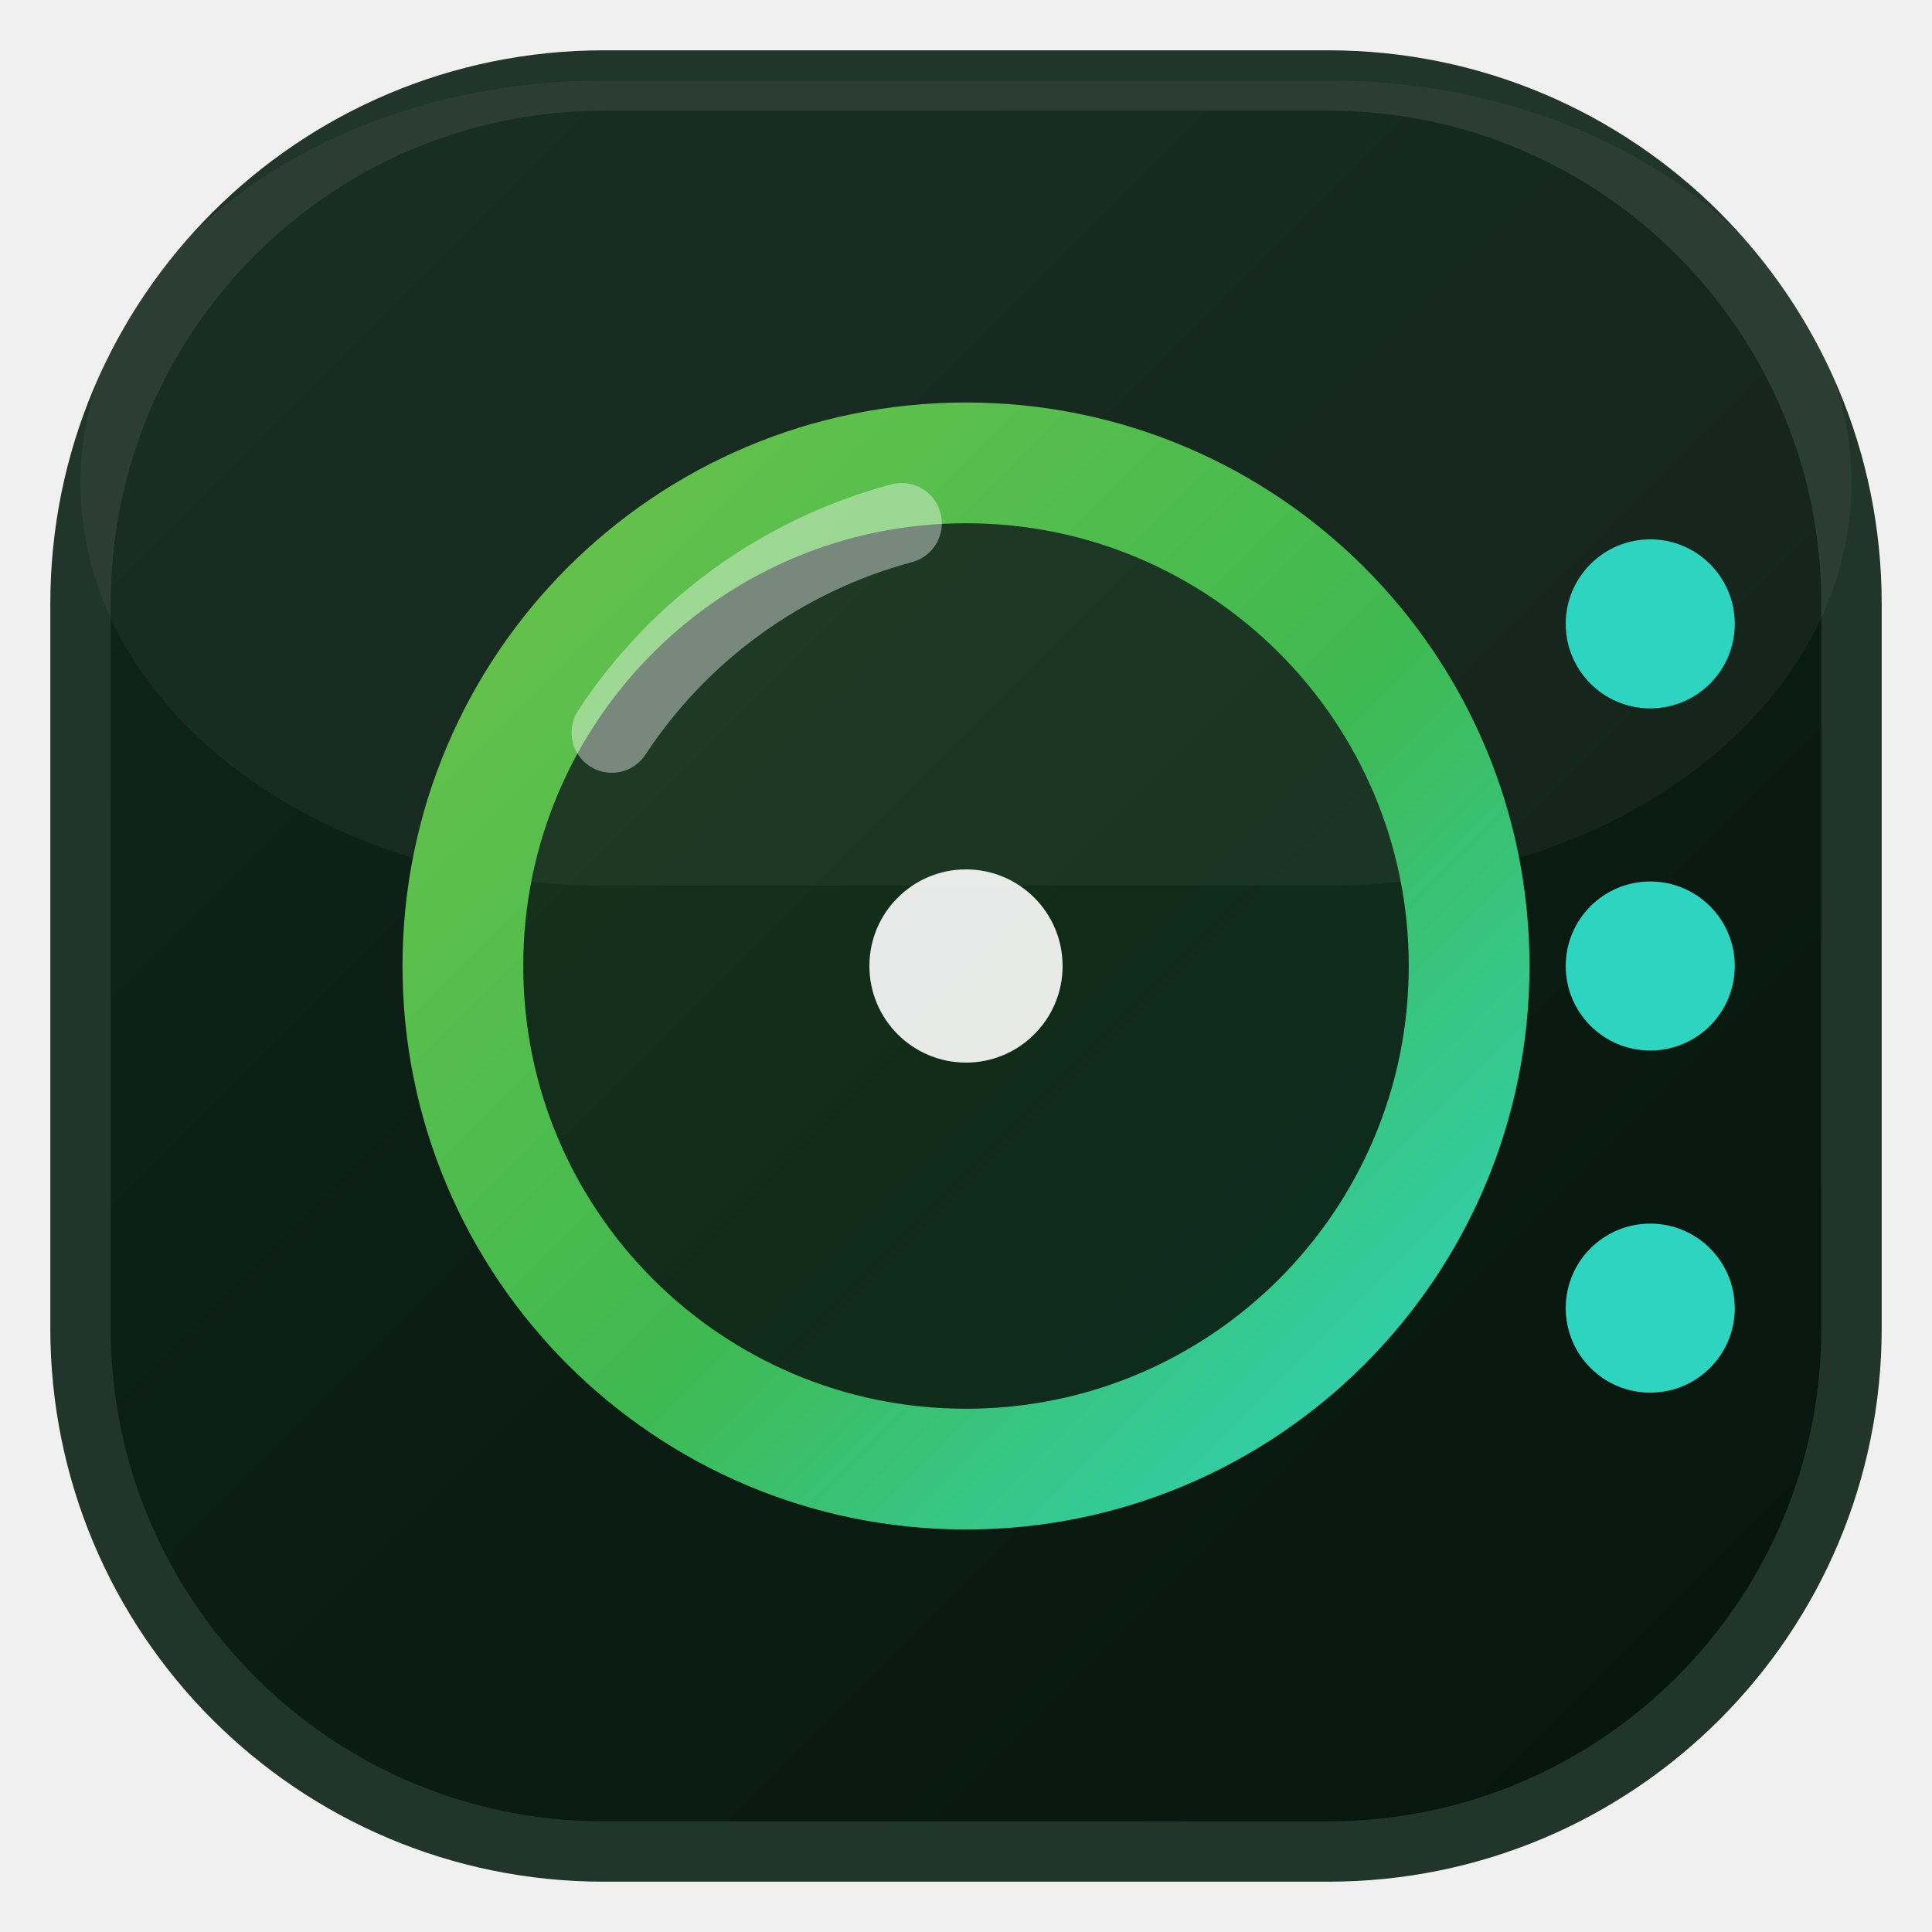
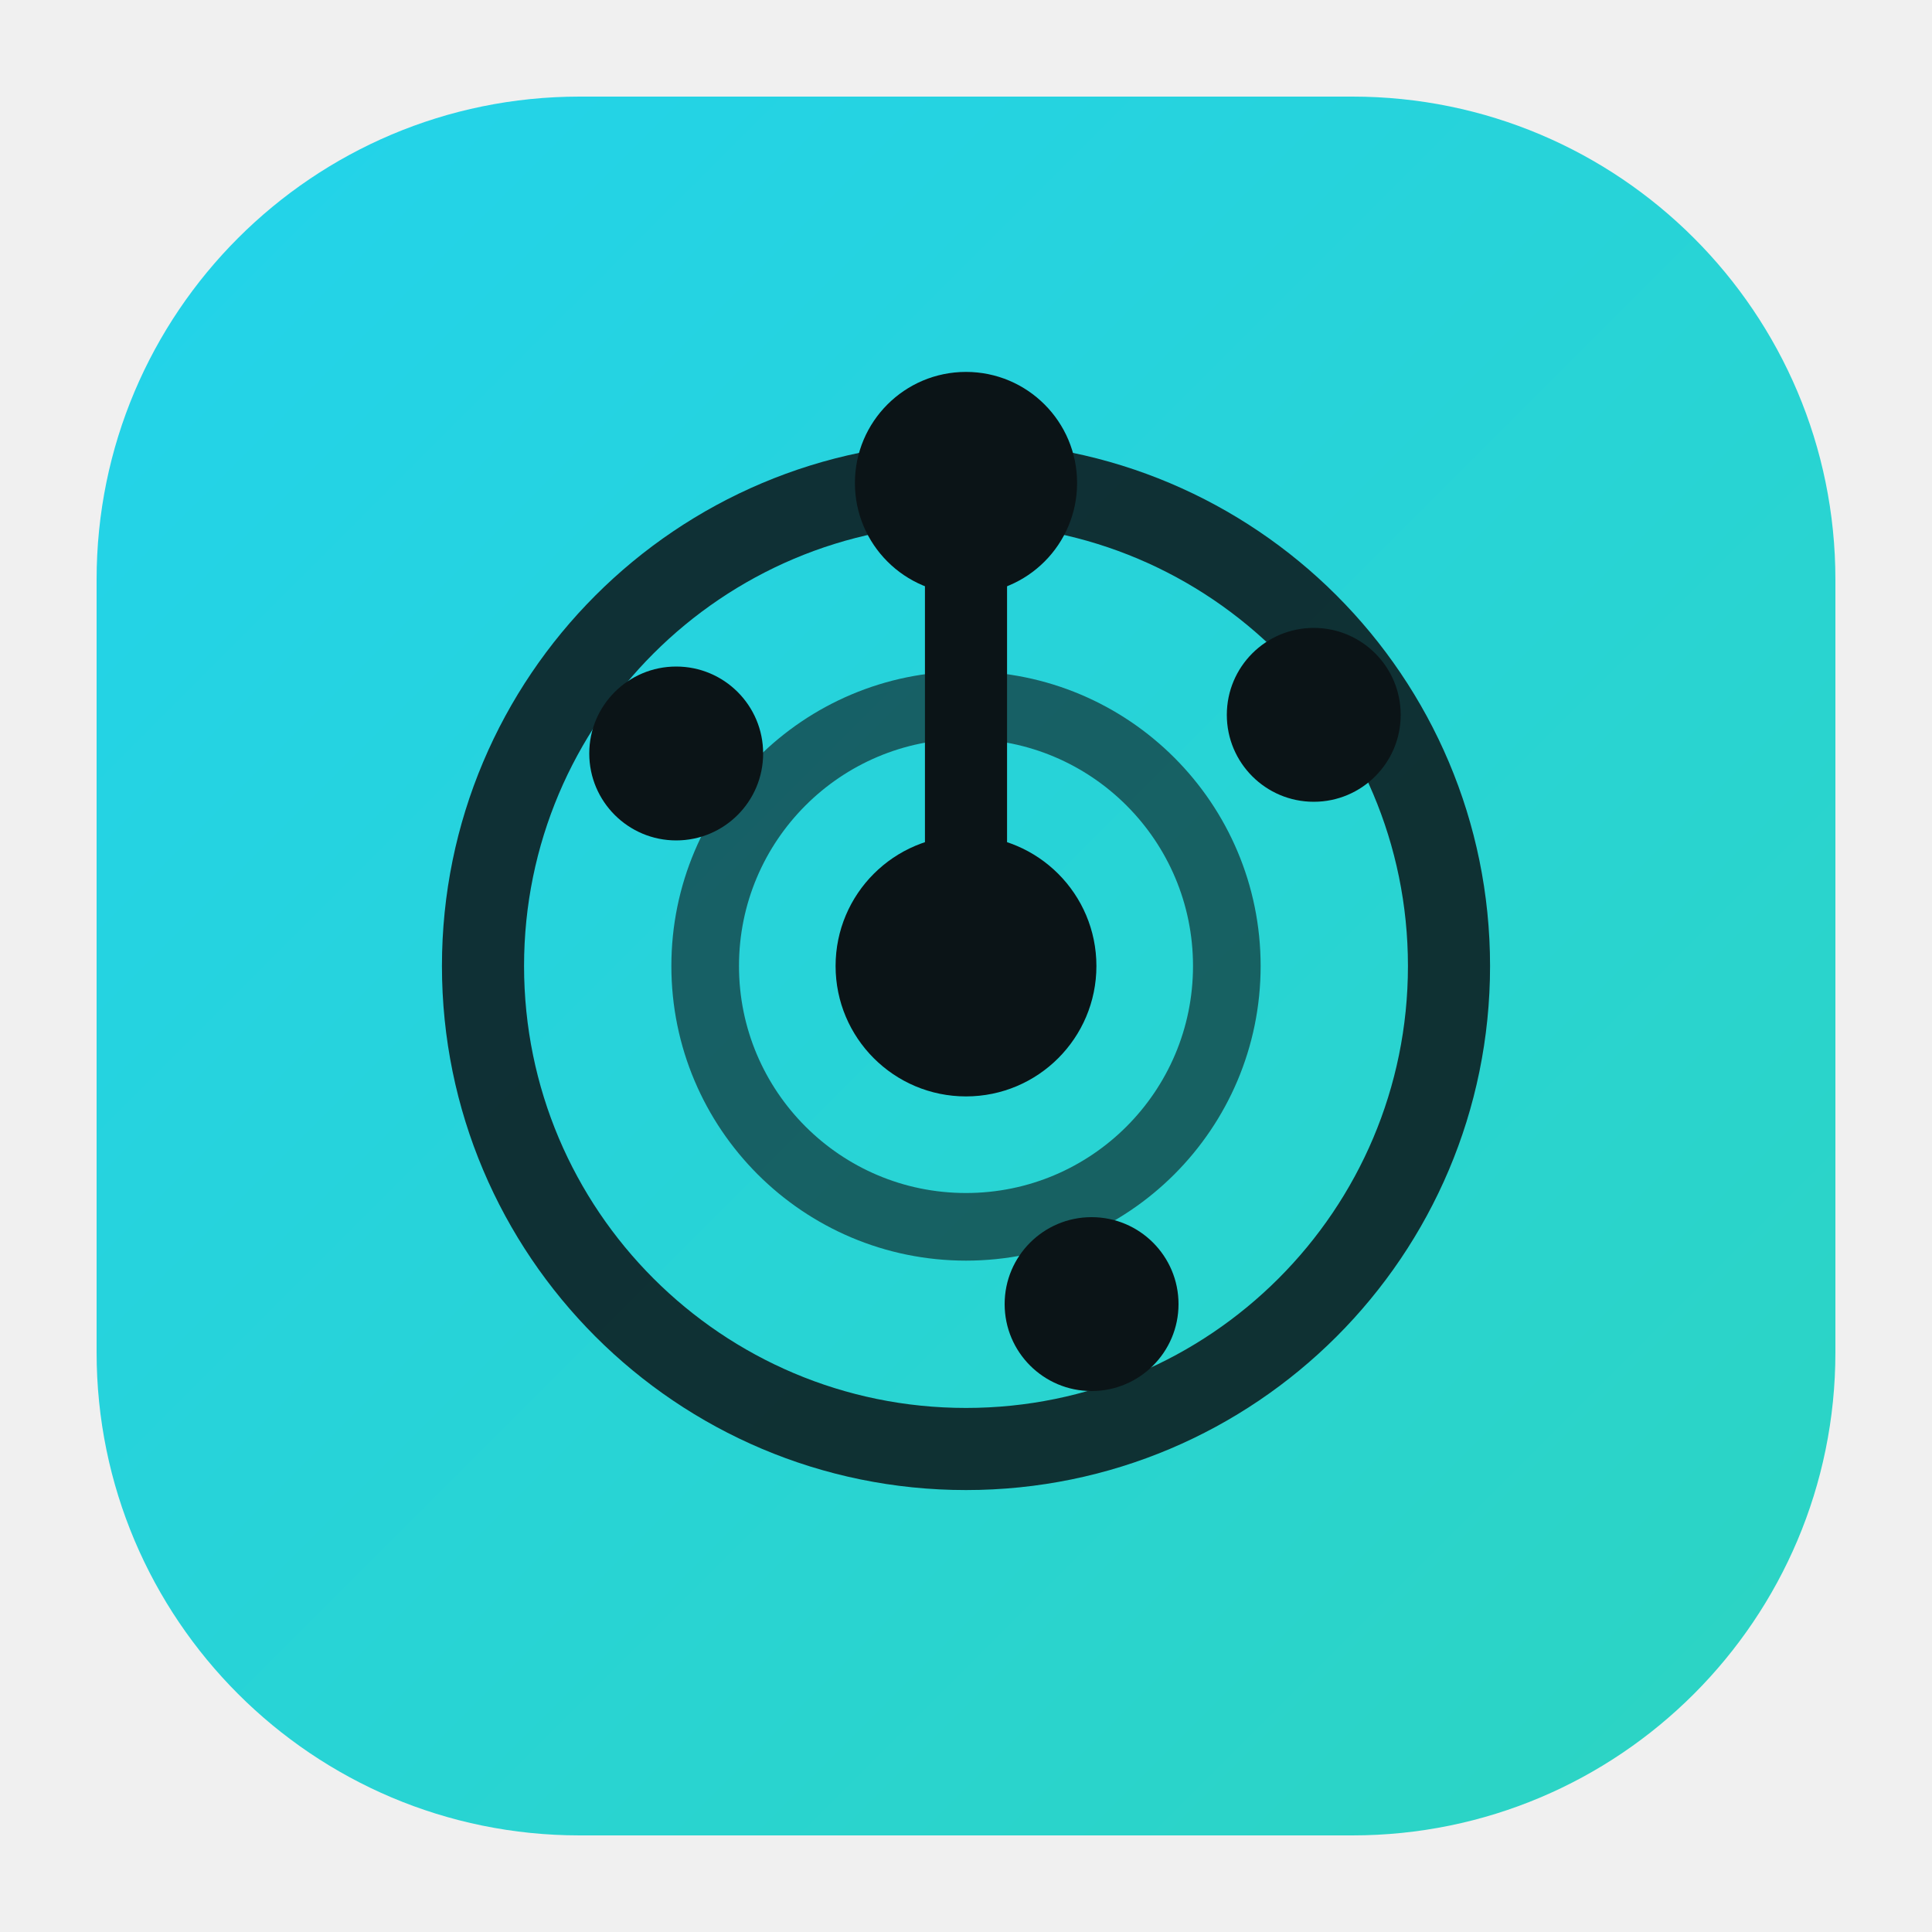
- <svg xmlns="http://www.w3.org/2000/svg" viewBox="0 0 48 48" role="img" aria-label="NetLens">
+ <svg xmlns="http://www.w3.org/2000/svg" width="40" height="40" viewBox="0 0 40 40" fill="none">
  <defs>
-     <linearGradient id="nl-bg" x1="0" y1="0" x2="1" y2="1">
-       <stop offset="0%" stop-color="#10261a" />
-       <stop offset="100%" stop-color="#07150d" />
-     </linearGradient>
-     <linearGradient id="nl-lens" x1="0" y1="0" x2="1" y2="1">
-       <stop offset="0%" stop-color="#6CC24A" />
-       <stop offset="55%" stop-color="#3fb950" />
+     <linearGradient id="g" x1="0" y1="0" x2="40" y2="40" gradientUnits="userSpaceOnUse">
+       <stop offset="0%" stop-color="#22d3ee" />
      <stop offset="100%" stop-color="#2dd4bf" />
    </linearGradient>
  </defs>
-   <rect x="2" y="2" width="44" height="44" rx="13" fill="url(#nl-bg)" stroke="#22352a" stroke-width="1.5" />
-   <rect x="2" y="2" width="44" height="20" rx="13" fill="#ffffff" opacity="0.045" />
-   <g stroke="url(#nl-lens)" stroke-width="2.2" stroke-linecap="round" fill="none" opacity="0.85">
-     <path d="M7 15.5 H 41" />
-     <path d="M7 24 H 41" />
-     <path d="M7 32.5 H 41" />
+   <rect x="2" y="2" width="36" height="36" rx="10" fill="url(#g)" />
+   <g stroke="#0b1417" stroke-linecap="round">
+     <circle cx="20" cy="20" r="10" stroke-width="1.7" opacity="0.85" />
+     <circle cx="20" cy="20" r="5.4" stroke-width="1.4" opacity="0.6" />
+     <path d="M20 20 L20 10" stroke-width="1.7" />
  </g>
-   <g fill="#2dd4bf">
-     <circle cx="41" cy="15.5" r="2.1" />
-     <circle cx="41" cy="24" r="2.1" />
-     <circle cx="41" cy="32.5" r="2.1" />
-   </g>
-   <circle cx="24" cy="24" r="12.5" fill="url(#nl-lens)" opacity="0.10" />
-   <circle cx="24" cy="24" r="12.5" fill="none" stroke="url(#nl-lens)" stroke-width="3" />
-   <path d="M15.2 18.2 a 12.5 12.5 0 0 1 7.2 -5.2" fill="none" stroke="#ffffff" stroke-opacity="0.4" stroke-width="2" stroke-linecap="round" />
-   <circle cx="24" cy="24" r="2.4" fill="#ffffff" opacity="0.9" />
+   <circle cx="20" cy="20" r="2.7" fill="#0b1417" />
+   <circle cx="20" cy="10" r="2.3" fill="#0b1417" />
+   <circle cx="27.2" cy="14.8" r="1.8" fill="#0b1417" />
+   <circle cx="14" cy="15.6" r="1.8" fill="#0b1417" />
+   <circle cx="22.6" cy="27" r="1.8" fill="#0b1417" />
</svg>
